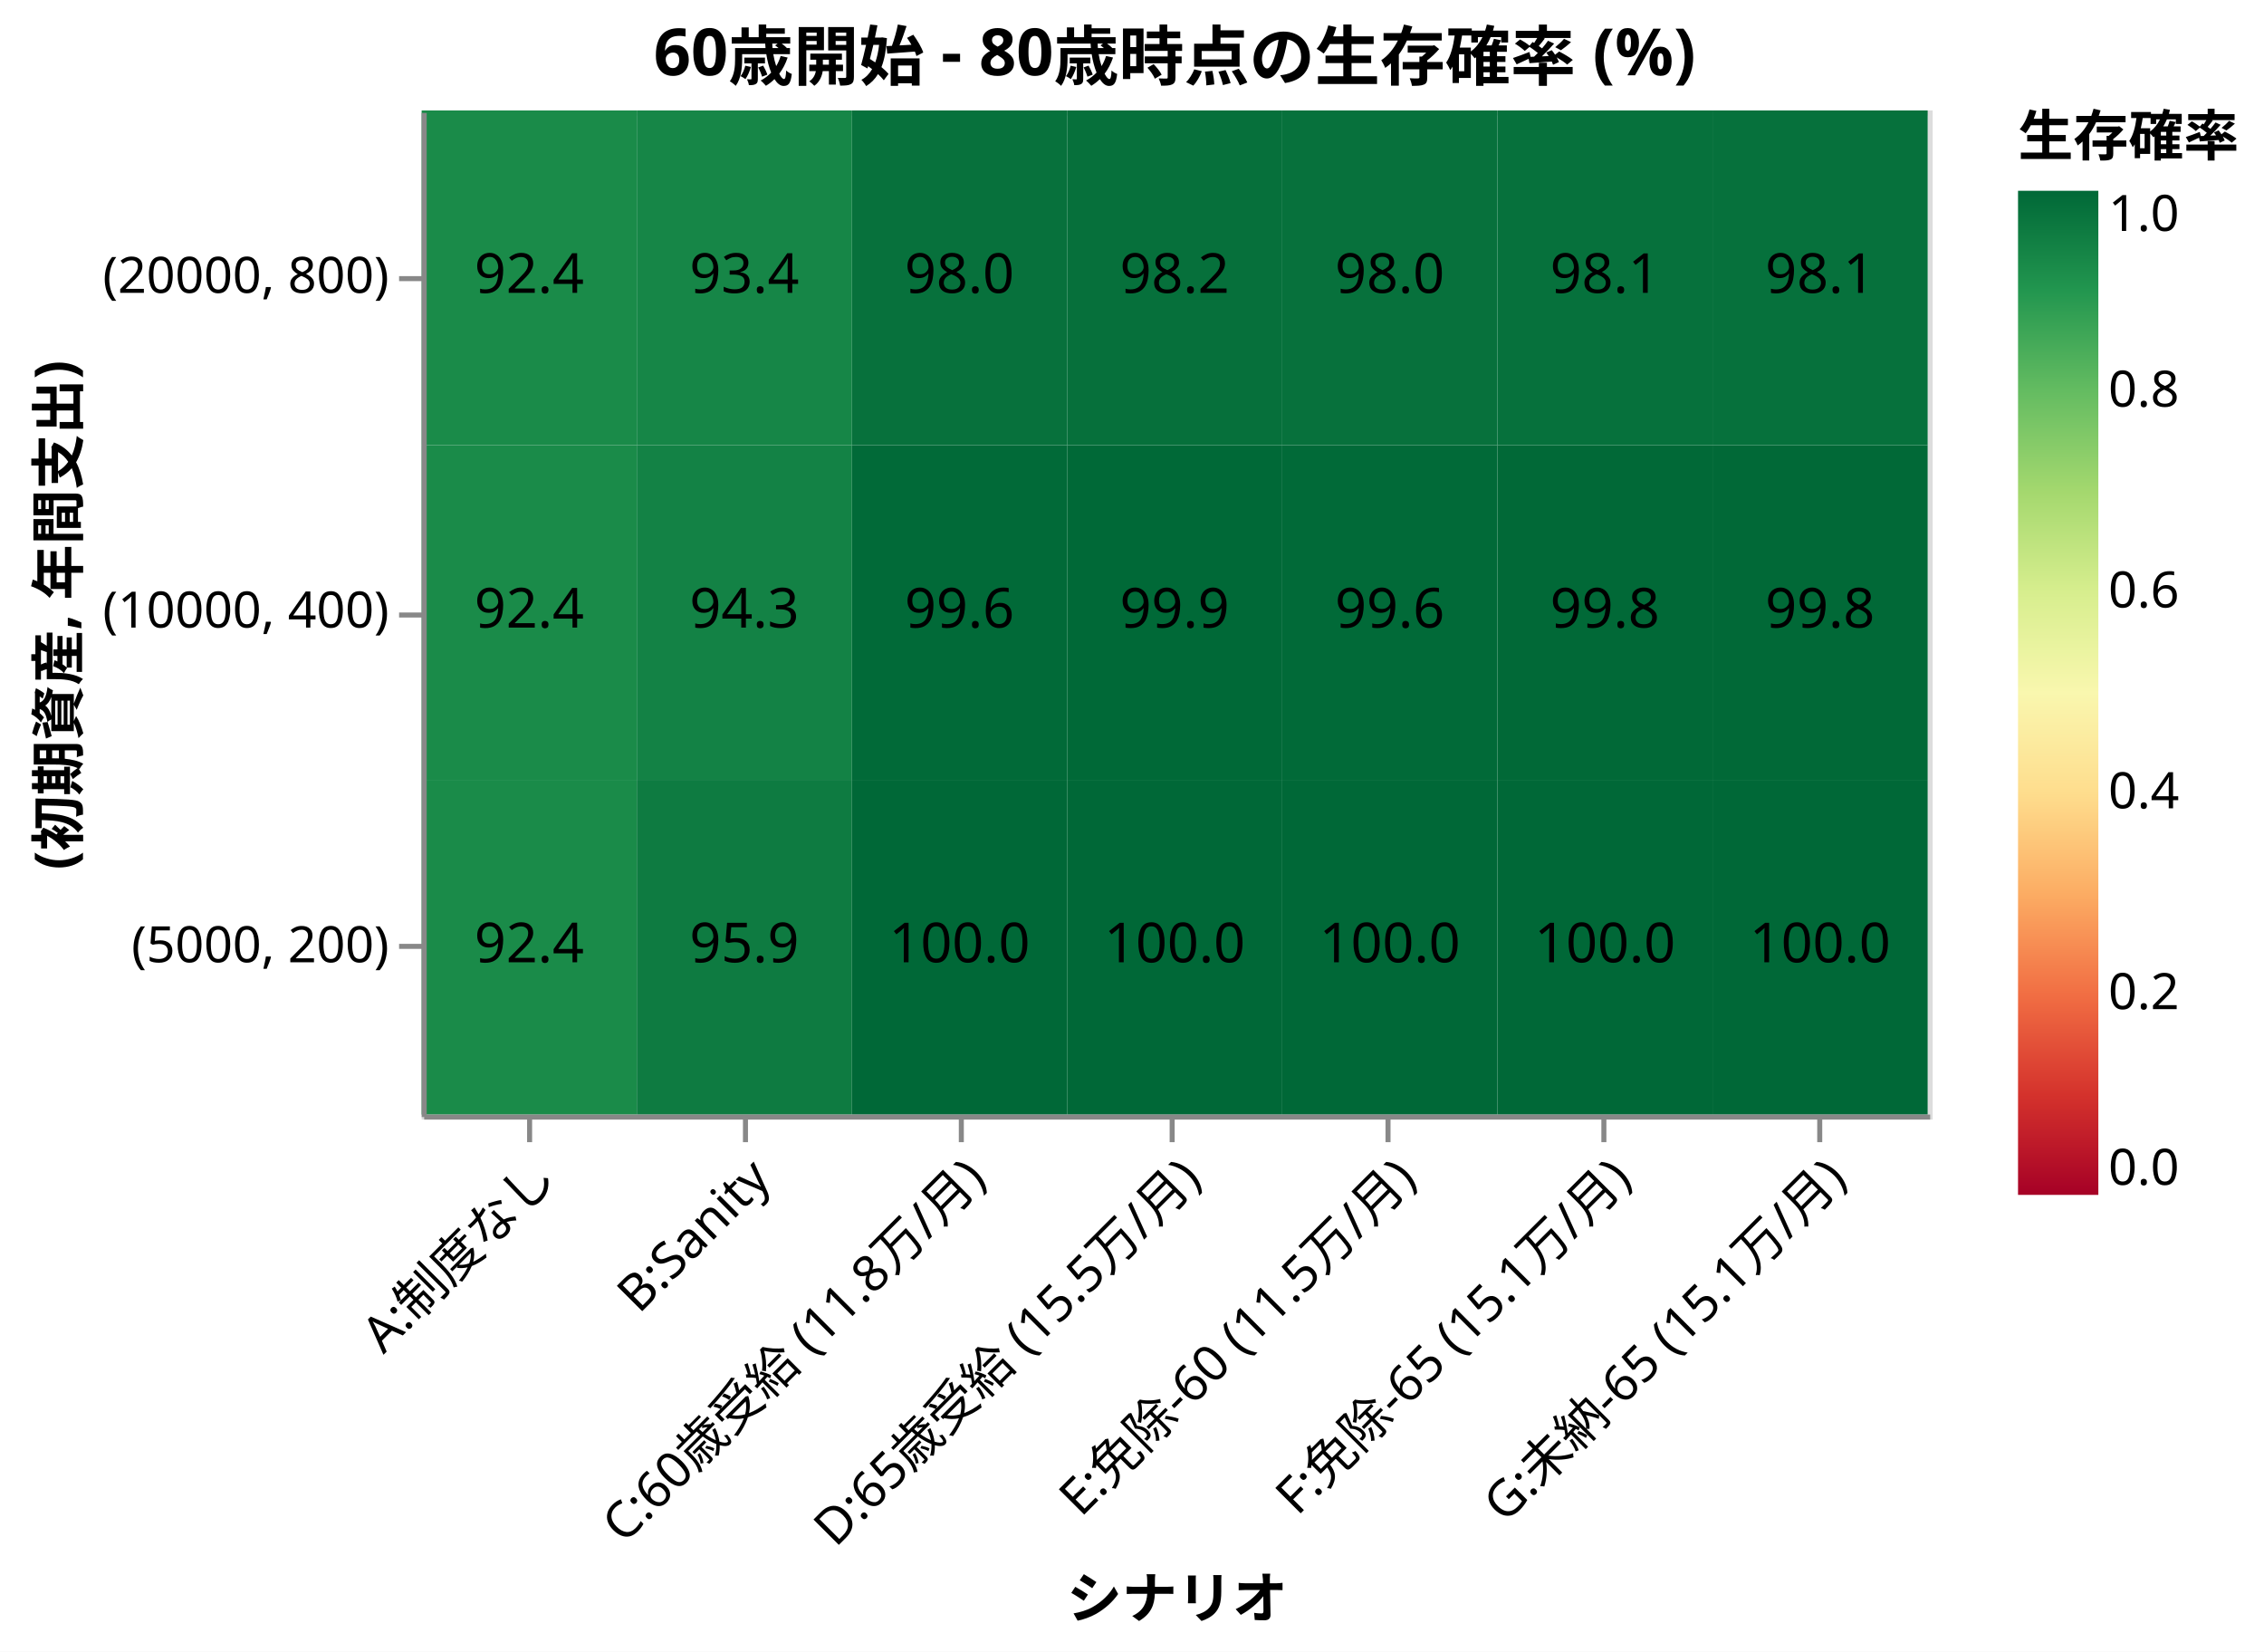
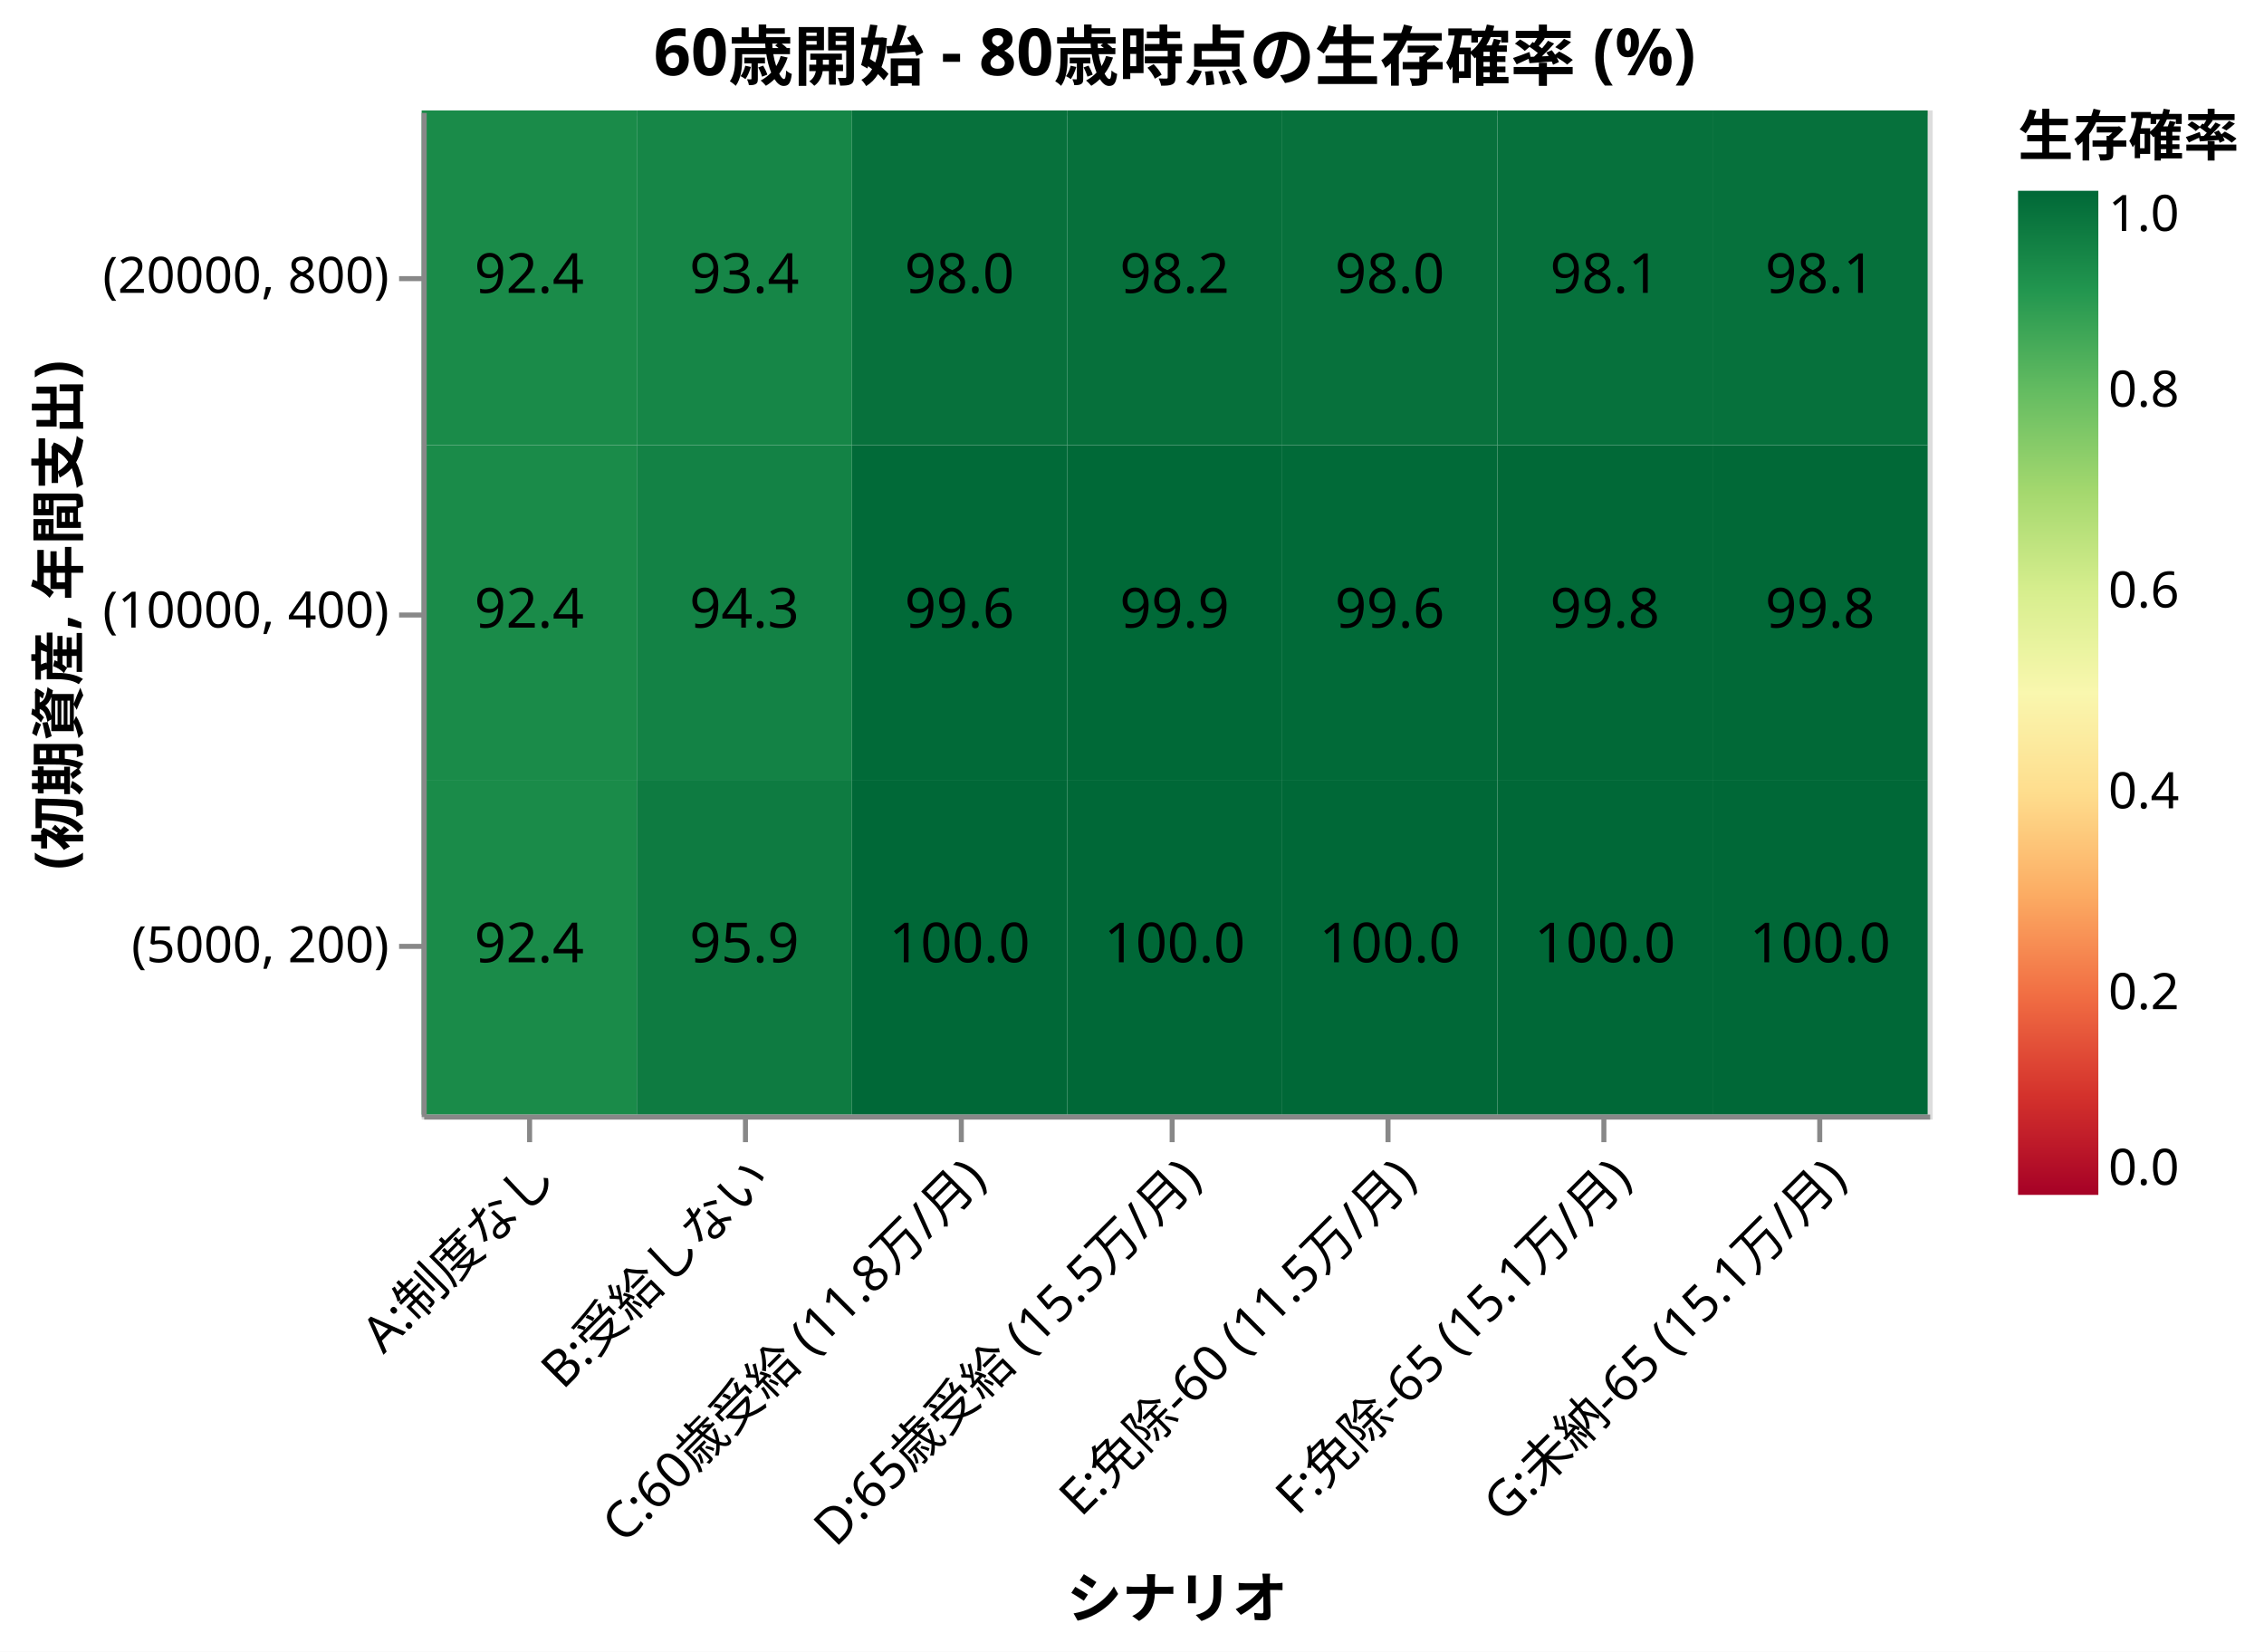
<svg xmlns="http://www.w3.org/2000/svg" version="1.1" class="marks" width="451" height="329" viewBox="0 0 451 329">
  <rect width="451" height="329" fill="white" />
  <g fill="none" stroke-miterlimit="10" transform="translate(84,22)">
    <g class="mark-group role-frame root" role="graphics-object" aria-roledescription="group mark container">
      <g transform="translate(0,0)">
        <path class="background" aria-hidden="true" d="M0.5,0.5h300v200h-300Z" stroke="#ddd" />
        <g>
          <g class="mark-rect role-mark layer_0_marks" role="graphics-object" aria-roledescription="rect mark container">
            <path aria-label="シナリオ: A:制度なし; (初期資産, 年間支出): (5000, 200); 生存確率: 0.9236" role="graphics-symbol" aria-roledescription="rect mark" d="M0,133.333h42.857v66.667h-42.857Z" fill="rgb(26, 139, 73)" />
-             <path aria-label="シナリオ: B:Sanity; (初期資産, 年間支出): (5000, 200); 生存確率: 0.959" role="graphics-symbol" aria-roledescription="rect mark" d="M42.857,133.333h42.857v66.667h-42.857Z" fill="rgb(14, 123, 65)" />
+             <path aria-label="シナリオ: B:受給しない; (初期資産, 年間支出): (5000, 200); 生存確率: 0.959" role="graphics-symbol" aria-roledescription="rect mark" d="M42.857,133.333h42.857v66.667h-42.857Z" fill="rgb(14, 123, 65)" />
            <path aria-label="シナリオ: C:60歳受給 (11.8万/月); (初期資産, 年間支出): (5000, 200); 生存確率: 1" role="graphics-symbol" aria-roledescription="rect mark" d="M85.714,133.333h42.857v66.667h-42.857Z" fill="rgb(0, 104, 55)" />
            <path aria-label="シナリオ: D:65歳受給 (15.5万/月); (初期資産, 年間支出): (5000, 200); 生存確率: 1" role="graphics-symbol" aria-roledescription="rect mark" d="M128.571,133.333h42.857v66.667h-42.857Z" fill="rgb(0, 104, 55)" />
            <path aria-label="シナリオ: E:免除-60 (11.5万/月); (初期資産, 年間支出): (5000, 200); 生存確率: 1" role="graphics-symbol" aria-roledescription="rect mark" d="M171.429,133.333h42.857v66.667h-42.857Z" fill="rgb(0, 104, 55)" />
            <path aria-label="シナリオ: F:免除-65 (15.1万/月); (初期資産, 年間支出): (5000, 200); 生存確率: 1" role="graphics-symbol" aria-roledescription="rect mark" d="M214.286,133.333h42.857v66.667h-42.857Z" fill="rgb(0, 104, 55)" />
            <path aria-label="シナリオ: G:未納-65 (15.1万/月); (初期資産, 年間支出): (5000, 200); 生存確率: 1" role="graphics-symbol" aria-roledescription="rect mark" d="M257.143,133.333h42.857v66.667h-42.857Z" fill="rgb(0, 104, 55)" />
            <path aria-label="シナリオ: A:制度なし; (初期資産, 年間支出): (10000, 400); 生存確率: 0.9236" role="graphics-symbol" aria-roledescription="rect mark" d="M0,66.667h42.857v66.667h-42.857Z" fill="rgb(26, 139, 73)" />
-             <path aria-label="シナリオ: B:Sanity; (初期資産, 年間支出): (10000, 400); 生存確率: 0.943" role="graphics-symbol" aria-roledescription="rect mark" d="M42.857,66.667h42.857v66.667h-42.857Z" fill="rgb(19, 130, 69)" />
+             <path aria-label="シナリオ: B:受給しない; (初期資産, 年間支出): (10000, 400); 生存確率: 0.943" role="graphics-symbol" aria-roledescription="rect mark" d="M42.857,66.667h42.857v66.667h-42.857Z" fill="rgb(19, 130, 69)" />
            <path aria-label="シナリオ: C:60歳受給 (11.8万/月); (初期資産, 年間支出): (10000, 400); 生存確率: 0.996" role="graphics-symbol" aria-roledescription="rect mark" d="M85.714,66.667h42.857v66.667h-42.857Z" fill="rgb(1, 106, 56)" />
            <path aria-label="シナリオ: D:65歳受給 (15.5万/月); (初期資産, 年間支出): (10000, 400); 生存確率: 0.9988" role="graphics-symbol" aria-roledescription="rect mark" d="M128.571,66.667h42.857v66.667h-42.857Z" fill="rgb(0, 105, 55)" />
            <path aria-label="シナリオ: E:免除-60 (11.5万/月); (初期資産, 年間支出): (10000, 400); 生存確率: 0.9958" role="graphics-symbol" aria-roledescription="rect mark" d="M171.429,66.667h42.857v66.667h-42.857Z" fill="rgb(1, 106, 56)" />
            <path aria-label="シナリオ: F:免除-65 (15.1万/月); (初期資産, 年間支出): (10000, 400); 生存確率: 0.998" role="graphics-symbol" aria-roledescription="rect mark" d="M214.286,66.667h42.857v66.667h-42.857Z" fill="rgb(1, 105, 55)" />
            <path aria-label="シナリオ: G:未納-65 (15.1万/月); (初期資産, 年間支出): (10000, 400); 生存確率: 0.998" role="graphics-symbol" aria-roledescription="rect mark" d="M257.143,66.667h42.857v66.667h-42.857Z" fill="rgb(1, 105, 55)" />
            <path aria-label="シナリオ: A:制度なし; (初期資産, 年間支出): (20000, 800); 生存確率: 0.9236" role="graphics-symbol" aria-roledescription="rect mark" d="M0,0h42.857v66.667h-42.857Z" fill="rgb(26, 139, 73)" />
-             <path aria-label="シナリオ: B:Sanity; (初期資産, 年間支出): (20000, 800); 生存確率: 0.9344" role="graphics-symbol" aria-roledescription="rect mark" d="M42.857,0h42.857v66.667h-42.857Z" fill="rgb(22, 134, 71)" />
+             <path aria-label="シナリオ: B:受給しない; (初期資産, 年間支出): (20000, 800); 生存確率: 0.9344" role="graphics-symbol" aria-roledescription="rect mark" d="M42.857,0h42.857v66.667h-42.857Z" fill="rgb(22, 134, 71)" />
            <path aria-label="シナリオ: C:60歳受給 (11.8万/月); (初期資産, 年間支出): (20000, 800); 生存確率: 0.9804" role="graphics-symbol" aria-roledescription="rect mark" d="M85.714,0h42.857v66.667h-42.857Z" fill="rgb(7, 113, 60)" />
            <path aria-label="シナリオ: D:65歳受給 (15.5万/月); (初期資産, 年間支出): (20000, 800); 生存確率: 0.9818" role="graphics-symbol" aria-roledescription="rect mark" d="M128.571,0h42.857v66.667h-42.857Z" fill="rgb(6, 112, 59)" />
            <path aria-label="シナリオ: E:免除-60 (11.5万/月); (初期資産, 年間支出): (20000, 800); 生存確率: 0.9798" role="graphics-symbol" aria-roledescription="rect mark" d="M171.429,0h42.857v66.667h-42.857Z" fill="rgb(7, 113, 60)" />
            <path aria-label="シナリオ: F:免除-65 (15.1万/月); (初期資産, 年間支出): (20000, 800); 生存確率: 0.981" role="graphics-symbol" aria-roledescription="rect mark" d="M214.286,0h42.857v66.667h-42.857Z" fill="rgb(6, 113, 60)" />
            <path aria-label="シナリオ: G:未納-65 (15.1万/月); (初期資産, 年間支出): (20000, 800); 生存確率: 0.981" role="graphics-symbol" aria-roledescription="rect mark" d="M257.143,0h42.857v66.667h-42.857Z" fill="rgb(6, 113, 60)" />
          </g>
          <g class="mark-text role-mark layer_1_marks" role="graphics-object" aria-roledescription="text mark container">
            <text aria-label="シナリオ: A:制度なし; (初期資産, 年間支出): (5000, 200); survival_rate_pct: 92.4" role="graphics-symbol" aria-roledescription="text mark" text-anchor="middle" transform="translate(21.42857,169.6667)" font-family="sans-serif" font-size="11px" fill="black">92.4</text>
-             <text aria-label="シナリオ: B:Sanity; (初期資産, 年間支出): (5000, 200); survival_rate_pct: 95.9" role="graphics-symbol" aria-roledescription="text mark" text-anchor="middle" transform="translate(64.28571,169.6667)" font-family="sans-serif" font-size="11px" fill="black">95.9</text>
+             <text aria-label="シナリオ: B:受給しない; (初期資産, 年間支出): (5000, 200); survival_rate_pct: 95.9" role="graphics-symbol" aria-roledescription="text mark" text-anchor="middle" transform="translate(64.28571,169.6667)" font-family="sans-serif" font-size="11px" fill="black">95.9</text>
            <text aria-label="シナリオ: C:60歳受給 (11.8万/月); (初期資産, 年間支出): (5000, 200); survival_rate_pct: 100.0" role="graphics-symbol" aria-roledescription="text mark" text-anchor="middle" transform="translate(107.1429,169.6667)" font-family="sans-serif" font-size="11px" fill="black">100.0</text>
            <text aria-label="シナリオ: D:65歳受給 (15.5万/月); (初期資産, 年間支出): (5000, 200); survival_rate_pct: 100.0" role="graphics-symbol" aria-roledescription="text mark" text-anchor="middle" transform="translate(150,169.6667)" font-family="sans-serif" font-size="11px" fill="black">100.0</text>
            <text aria-label="シナリオ: E:免除-60 (11.5万/月); (初期資産, 年間支出): (5000, 200); survival_rate_pct: 100.0" role="graphics-symbol" aria-roledescription="text mark" text-anchor="middle" transform="translate(192.8571,169.6667)" font-family="sans-serif" font-size="11px" fill="black">100.0</text>
            <text aria-label="シナリオ: F:免除-65 (15.1万/月); (初期資産, 年間支出): (5000, 200); survival_rate_pct: 100.0" role="graphics-symbol" aria-roledescription="text mark" text-anchor="middle" transform="translate(235.7143,169.6667)" font-family="sans-serif" font-size="11px" fill="black">100.0</text>
            <text aria-label="シナリオ: G:未納-65 (15.1万/月); (初期資産, 年間支出): (5000, 200); survival_rate_pct: 100.0" role="graphics-symbol" aria-roledescription="text mark" text-anchor="middle" transform="translate(278.5714,169.6667)" font-family="sans-serif" font-size="11px" fill="black">100.0</text>
            <text aria-label="シナリオ: A:制度なし; (初期資産, 年間支出): (10000, 400); survival_rate_pct: 92.4" role="graphics-symbol" aria-roledescription="text mark" text-anchor="middle" transform="translate(21.42857,103)" font-family="sans-serif" font-size="11px" fill="black">92.4</text>
-             <text aria-label="シナリオ: B:Sanity; (初期資産, 年間支出): (10000, 400); survival_rate_pct: 94.3" role="graphics-symbol" aria-roledescription="text mark" text-anchor="middle" transform="translate(64.28571,103)" font-family="sans-serif" font-size="11px" fill="black">94.3</text>
+             <text aria-label="シナリオ: B:受給しない; (初期資産, 年間支出): (10000, 400); survival_rate_pct: 94.3" role="graphics-symbol" aria-roledescription="text mark" text-anchor="middle" transform="translate(64.28571,103)" font-family="sans-serif" font-size="11px" fill="black">94.3</text>
            <text aria-label="シナリオ: C:60歳受給 (11.8万/月); (初期資産, 年間支出): (10000, 400); survival_rate_pct: 99.6" role="graphics-symbol" aria-roledescription="text mark" text-anchor="middle" transform="translate(107.1429,103)" font-family="sans-serif" font-size="11px" fill="black">99.6</text>
            <text aria-label="シナリオ: D:65歳受給 (15.5万/月); (初期資産, 年間支出): (10000, 400); survival_rate_pct: 99.9" role="graphics-symbol" aria-roledescription="text mark" text-anchor="middle" transform="translate(150,103)" font-family="sans-serif" font-size="11px" fill="black">99.9</text>
            <text aria-label="シナリオ: E:免除-60 (11.5万/月); (初期資産, 年間支出): (10000, 400); survival_rate_pct: 99.6" role="graphics-symbol" aria-roledescription="text mark" text-anchor="middle" transform="translate(192.8571,103)" font-family="sans-serif" font-size="11px" fill="black">99.6</text>
            <text aria-label="シナリオ: F:免除-65 (15.1万/月); (初期資産, 年間支出): (10000, 400); survival_rate_pct: 99.8" role="graphics-symbol" aria-roledescription="text mark" text-anchor="middle" transform="translate(235.7143,103)" font-family="sans-serif" font-size="11px" fill="black">99.8</text>
            <text aria-label="シナリオ: G:未納-65 (15.1万/月); (初期資産, 年間支出): (10000, 400); survival_rate_pct: 99.8" role="graphics-symbol" aria-roledescription="text mark" text-anchor="middle" transform="translate(278.5714,103)" font-family="sans-serif" font-size="11px" fill="black">99.8</text>
            <text aria-label="シナリオ: A:制度なし; (初期資産, 年間支出): (20000, 800); survival_rate_pct: 92.4" role="graphics-symbol" aria-roledescription="text mark" text-anchor="middle" transform="translate(21.42857,36.33333)" font-family="sans-serif" font-size="11px" fill="black">92.4</text>
-             <text aria-label="シナリオ: B:Sanity; (初期資産, 年間支出): (20000, 800); survival_rate_pct: 93.4" role="graphics-symbol" aria-roledescription="text mark" text-anchor="middle" transform="translate(64.28571,36.33333)" font-family="sans-serif" font-size="11px" fill="black">93.4</text>
+             <text aria-label="シナリオ: B:受給しない; (初期資産, 年間支出): (20000, 800); survival_rate_pct: 93.4" role="graphics-symbol" aria-roledescription="text mark" text-anchor="middle" transform="translate(64.28571,36.33333)" font-family="sans-serif" font-size="11px" fill="black">93.4</text>
            <text aria-label="シナリオ: C:60歳受給 (11.8万/月); (初期資産, 年間支出): (20000, 800); survival_rate_pct: 98.0" role="graphics-symbol" aria-roledescription="text mark" text-anchor="middle" transform="translate(107.1429,36.33333)" font-family="sans-serif" font-size="11px" fill="black">98.0</text>
            <text aria-label="シナリオ: D:65歳受給 (15.5万/月); (初期資産, 年間支出): (20000, 800); survival_rate_pct: 98.2" role="graphics-symbol" aria-roledescription="text mark" text-anchor="middle" transform="translate(150,36.33333)" font-family="sans-serif" font-size="11px" fill="black">98.2</text>
            <text aria-label="シナリオ: E:免除-60 (11.5万/月); (初期資産, 年間支出): (20000, 800); survival_rate_pct: 98.0" role="graphics-symbol" aria-roledescription="text mark" text-anchor="middle" transform="translate(192.8571,36.33333)" font-family="sans-serif" font-size="11px" fill="black">98.0</text>
            <text aria-label="シナリオ: F:免除-65 (15.1万/月); (初期資産, 年間支出): (20000, 800); survival_rate_pct: 98.1" role="graphics-symbol" aria-roledescription="text mark" text-anchor="middle" transform="translate(235.7143,36.33333)" font-family="sans-serif" font-size="11px" fill="black">98.1</text>
            <text aria-label="シナリオ: G:未納-65 (15.1万/月); (初期資産, 年間支出): (20000, 800); survival_rate_pct: 98.1" role="graphics-symbol" aria-roledescription="text mark" text-anchor="middle" transform="translate(278.5714,36.33333)" font-family="sans-serif" font-size="11px" fill="black">98.1</text>
          </g>
          <g class="mark-group role-legend" role="graphics-symbol" aria-roledescription="legend" aria-label="Gradient legend titled '生存確率' for fill color with values from 0.0 to 1.0">
            <g transform="translate(318,0)">
              <path class="background" aria-hidden="true" d="M0,0h44v216h-44Z" pointer-events="none" />
              <g>
                <g class="mark-group role-legend-entry">
                  <g transform="translate(0,16)">
                    <path class="background" aria-hidden="true" d="M0,0h0v0h0Z" pointer-events="none" />
                    <g>
                      <g class="mark-rect role-legend-gradient" pointer-events="none">
                        <path d="M0,0h16v200h-16Z" fill="url(#gradient_6)" stroke="#ddd" stroke-width="0" opacity="1" />
                      </g>
                      <g class="mark-text role-legend-label" pointer-events="none">
                        <text text-anchor="start" transform="translate(18,198)" font-family="sans-serif" font-size="10px" fill="#000" opacity="1">0.0</text>
                        <text text-anchor="start" transform="translate(18,163)" font-family="sans-serif" font-size="10px" fill="#000" opacity="1">0.2</text>
                        <text text-anchor="start" transform="translate(18,123)" font-family="sans-serif" font-size="10px" fill="#000" opacity="1">0.4</text>
                        <text text-anchor="start" transform="translate(18,83)" font-family="sans-serif" font-size="10px" fill="#000" opacity="1">0.6</text>
                        <text text-anchor="start" transform="translate(18,43)" font-family="sans-serif" font-size="10px" fill="#000" opacity="1">0.8</text>
                        <text text-anchor="start" transform="translate(18,8)" font-family="sans-serif" font-size="10px" fill="#000" opacity="1">1.0</text>
                      </g>
                    </g>
                    <path class="foreground" aria-hidden="true" d="" pointer-events="none" display="none" />
                  </g>
                </g>
                <g class="mark-text role-legend-title" pointer-events="none">
                  <text text-anchor="start" transform="translate(0,9)" font-family="sans-serif" font-size="11px" font-weight="bold" fill="#000" opacity="1">生存確率</text>
                </g>
              </g>
              <path class="foreground" aria-hidden="true" d="" pointer-events="none" display="none" />
            </g>
          </g>
          <g class="mark-group role-title">
            <g transform="translate(150,-17)">
              <path class="background" aria-hidden="true" d="M0,0h0v0h0Z" pointer-events="none" />
              <g>
                <g class="mark-text role-title-text" role="graphics-symbol" aria-roledescription="title" aria-label="Title text '60歳開始 - 80歳時点の生存確率 (%)'" pointer-events="none">
                  <text text-anchor="middle" transform="translate(0,10)" font-family="sans-serif" font-size="13px" font-weight="bold" fill="#000" opacity="1">60歳開始 - 80歳時点の生存確率 (%)</text>
                </g>
              </g>
              <path class="foreground" aria-hidden="true" d="" pointer-events="none" display="none" />
            </g>
          </g>
-           <g class="mark-group role-axis" role="graphics-symbol" aria-roledescription="axis" aria-label="X-axis titled 'シナリオ' for a discrete scale with 7 values: A:制度なし, B:Sanity, C:60歳受給 (11.8万/月), D:65歳受給 (15.5万/月), E:免除-60 (11.5万/月), F:免除-65 (15.1万/月), G:未納-65 (15.1万/月)">
+           <g class="mark-group role-axis" role="graphics-symbol" aria-roledescription="axis" aria-label="X-axis titled 'シナリオ' for a discrete scale with 7 values: A:制度なし, B:受給しない, C:60歳受給 (11.8万/月), D:65歳受給 (15.5万/月), E:免除-60 (11.5万/月), F:免除-65 (15.1万/月), G:未納-65 (15.1万/月)">
            <g transform="translate(0.5,200.5)">
              <path class="background" aria-hidden="true" d="M0,0h0v0h0Z" pointer-events="none" />
              <g>
                <g class="mark-rule role-axis-tick" pointer-events="none">
                  <line transform="translate(21,0)" x2="0" y2="5" stroke="#888" stroke-width="1" opacity="1" />
                  <line transform="translate(64,0)" x2="0" y2="5" stroke="#888" stroke-width="1" opacity="1" />
                  <line transform="translate(107,0)" x2="0" y2="5" stroke="#888" stroke-width="1" opacity="1" />
                  <line transform="translate(149,0)" x2="0" y2="5" stroke="#888" stroke-width="1" opacity="1" />
                  <line transform="translate(192,0)" x2="0" y2="5" stroke="#888" stroke-width="1" opacity="1" />
                  <line transform="translate(235,0)" x2="0" y2="5" stroke="#888" stroke-width="1" opacity="1" />
                  <line transform="translate(278,0)" x2="0" y2="5" stroke="#888" stroke-width="1" opacity="1" />
                </g>
                <g class="mark-text role-axis-label" pointer-events="none">
                  <text text-anchor="end" transform="translate(20.92857,7) rotate(315) translate(0,8)" font-family="sans-serif" font-size="10px" fill="#000" opacity="1">A:制度なし</text>
-                   <text text-anchor="end" transform="translate(63.78571,7) rotate(315) translate(0,8)" font-family="sans-serif" font-size="10px" fill="#000" opacity="1">B:Sanity</text>
+                   <text text-anchor="end" transform="translate(63.78571,7) rotate(315) translate(0,8)" font-family="sans-serif" font-size="10px" fill="#000" opacity="1">B:受給しない</text>
                  <text text-anchor="end" transform="translate(106.6429,7) rotate(315) translate(0,8)" font-family="sans-serif" font-size="10px" fill="#000" opacity="1">C:60歳受給 (11.8万/月)</text>
                  <text text-anchor="end" transform="translate(149.5,7) rotate(315) translate(0,8)" font-family="sans-serif" font-size="10px" fill="#000" opacity="1">D:65歳受給 (15.5万/月)</text>
                  <text text-anchor="end" transform="translate(192.3571,7) rotate(315) translate(0,8)" font-family="sans-serif" font-size="10px" fill="#000" opacity="1">E:免除-60 (11.5万/月)</text>
                  <text text-anchor="end" transform="translate(235.2143,7) rotate(315) translate(0,8)" font-family="sans-serif" font-size="10px" fill="#000" opacity="1">F:免除-65 (15.1万/月)</text>
                  <text text-anchor="end" transform="translate(278.0714,7) rotate(315) translate(0,8)" font-family="sans-serif" font-size="10px" fill="#000" opacity="1">G:未納-65 (15.1万/月)</text>
                </g>
                <g class="mark-rule role-axis-domain" pointer-events="none">
                  <line transform="translate(0,0)" x2="300" y2="0" stroke="#888" stroke-width="1" opacity="1" />
                </g>
                <g class="mark-text role-axis-title" pointer-events="none">
                  <text text-anchor="middle" transform="translate(150,99.76358)" font-family="sans-serif" font-size="11px" font-weight="bold" fill="#000" opacity="1">シナリオ</text>
                </g>
              </g>
              <path class="foreground" aria-hidden="true" d="" pointer-events="none" display="none" />
            </g>
          </g>
          <g class="mark-group role-axis" role="graphics-symbol" aria-roledescription="axis" aria-label="Y-axis titled '(初期資産, 年間支出)' for a discrete scale with 3 values: (20000, 800), (10000, 400), (5000, 200)">
            <g transform="translate(0.5,0.5)">
              <path class="background" aria-hidden="true" d="M0,0h0v0h0Z" pointer-events="none" />
              <g>
                <g class="mark-rule role-axis-tick" pointer-events="none">
                  <line transform="translate(0,33)" x2="-5" y2="0" stroke="#888" stroke-width="1" opacity="1" />
                  <line transform="translate(0,100)" x2="-5" y2="0" stroke="#888" stroke-width="1" opacity="1" />
                  <line transform="translate(0,166)" x2="-5" y2="0" stroke="#888" stroke-width="1" opacity="1" />
                </g>
                <g class="mark-text role-axis-label" pointer-events="none">
                  <text text-anchor="end" transform="translate(-7,35.83333)" font-family="sans-serif" font-size="10px" fill="#000" opacity="1">(20000, 800)</text>
                  <text text-anchor="end" transform="translate(-7,102.5)" font-family="sans-serif" font-size="10px" fill="#000" opacity="1">(10000, 400)</text>
                  <text text-anchor="end" transform="translate(-7,169.1667)" font-family="sans-serif" font-size="10px" fill="#000" opacity="1">(5000, 200)</text>
                </g>
                <g class="mark-rule role-axis-domain" pointer-events="none">
                  <line transform="translate(0,0)" x2="0" y2="200" stroke="#888" stroke-width="1" opacity="1" />
                </g>
                <g class="mark-text role-axis-title" pointer-events="none">
                  <text text-anchor="middle" transform="translate(-67.70898,100) rotate(-90) translate(0,-2)" font-family="sans-serif" font-size="11px" font-weight="bold" fill="#000" opacity="1">(初期資産, 年間支出)</text>
                </g>
              </g>
              <path class="foreground" aria-hidden="true" d="" pointer-events="none" display="none" />
            </g>
          </g>
        </g>
        <path class="foreground" aria-hidden="true" d="" display="none" />
      </g>
    </g>
  </g>
  <defs>
    <linearGradient id="gradient_6" x1="0" x2="0" y1="1" y2="0">
      <stop offset="0" stop-color="rgb(165, 0, 38)" />
      <stop offset="0.05" stop-color="rgb(189, 25, 41)" />
      <stop offset="0.1" stop-color="rgb(212, 50, 44)" />
      <stop offset="0.15" stop-color="rgb(227, 80, 56)" />
      <stop offset="0.2" stop-color="rgb(241, 110, 67)" />
      <stop offset="0.25" stop-color="rgb(247, 141, 83)" />
      <stop offset="0.3" stop-color="rgb(252, 172, 99)" />
      <stop offset="0.35" stop-color="rgb(253, 197, 120)" />
      <stop offset="0.4" stop-color="rgb(254, 221, 141)" />
      <stop offset="0.45" stop-color="rgb(252, 234, 158)" />
      <stop offset="0.5" stop-color="rgb(249, 247, 174)" />
      <stop offset="0.55" stop-color="rgb(232, 243, 158)" />
      <stop offset="0.6" stop-color="rgb(215, 238, 142)" />
      <stop offset="0.65" stop-color="rgb(190, 227, 126)" />
      <stop offset="0.7" stop-color="rgb(164, 216, 110)" />
      <stop offset="0.75" stop-color="rgb(132, 202, 104)" />
      <stop offset="0.8" stop-color="rgb(100, 188, 97)" />
      <stop offset="0.85" stop-color="rgb(67, 169, 88)" />
      <stop offset="0.9" stop-color="rgb(34, 150, 79)" />
      <stop offset="0.95" stop-color="rgb(17, 127, 67)" />
      <stop offset="1" stop-color="rgb(0, 104, 55)" />
    </linearGradient>
  </defs>
</svg>
